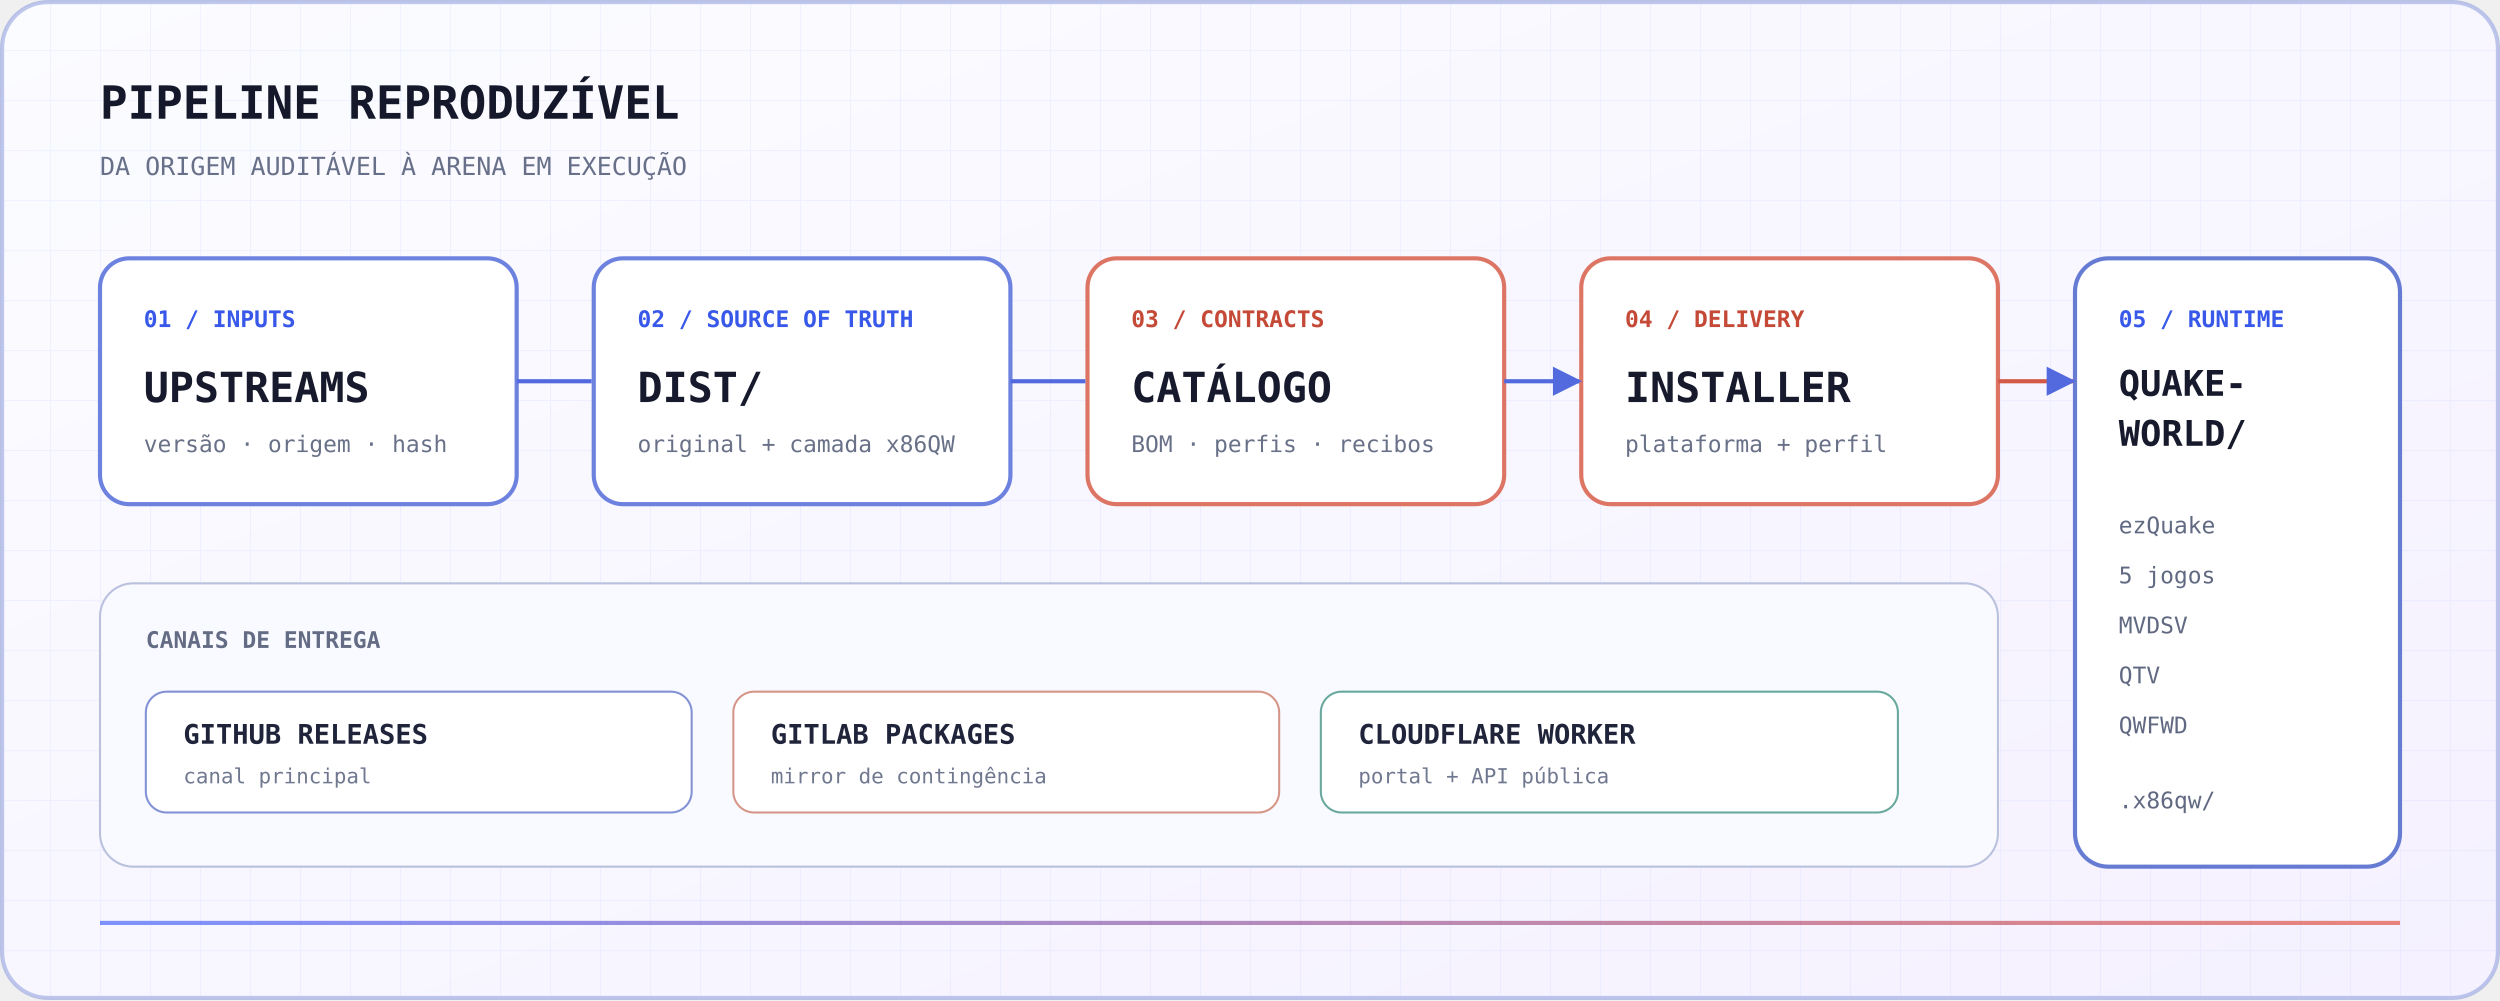
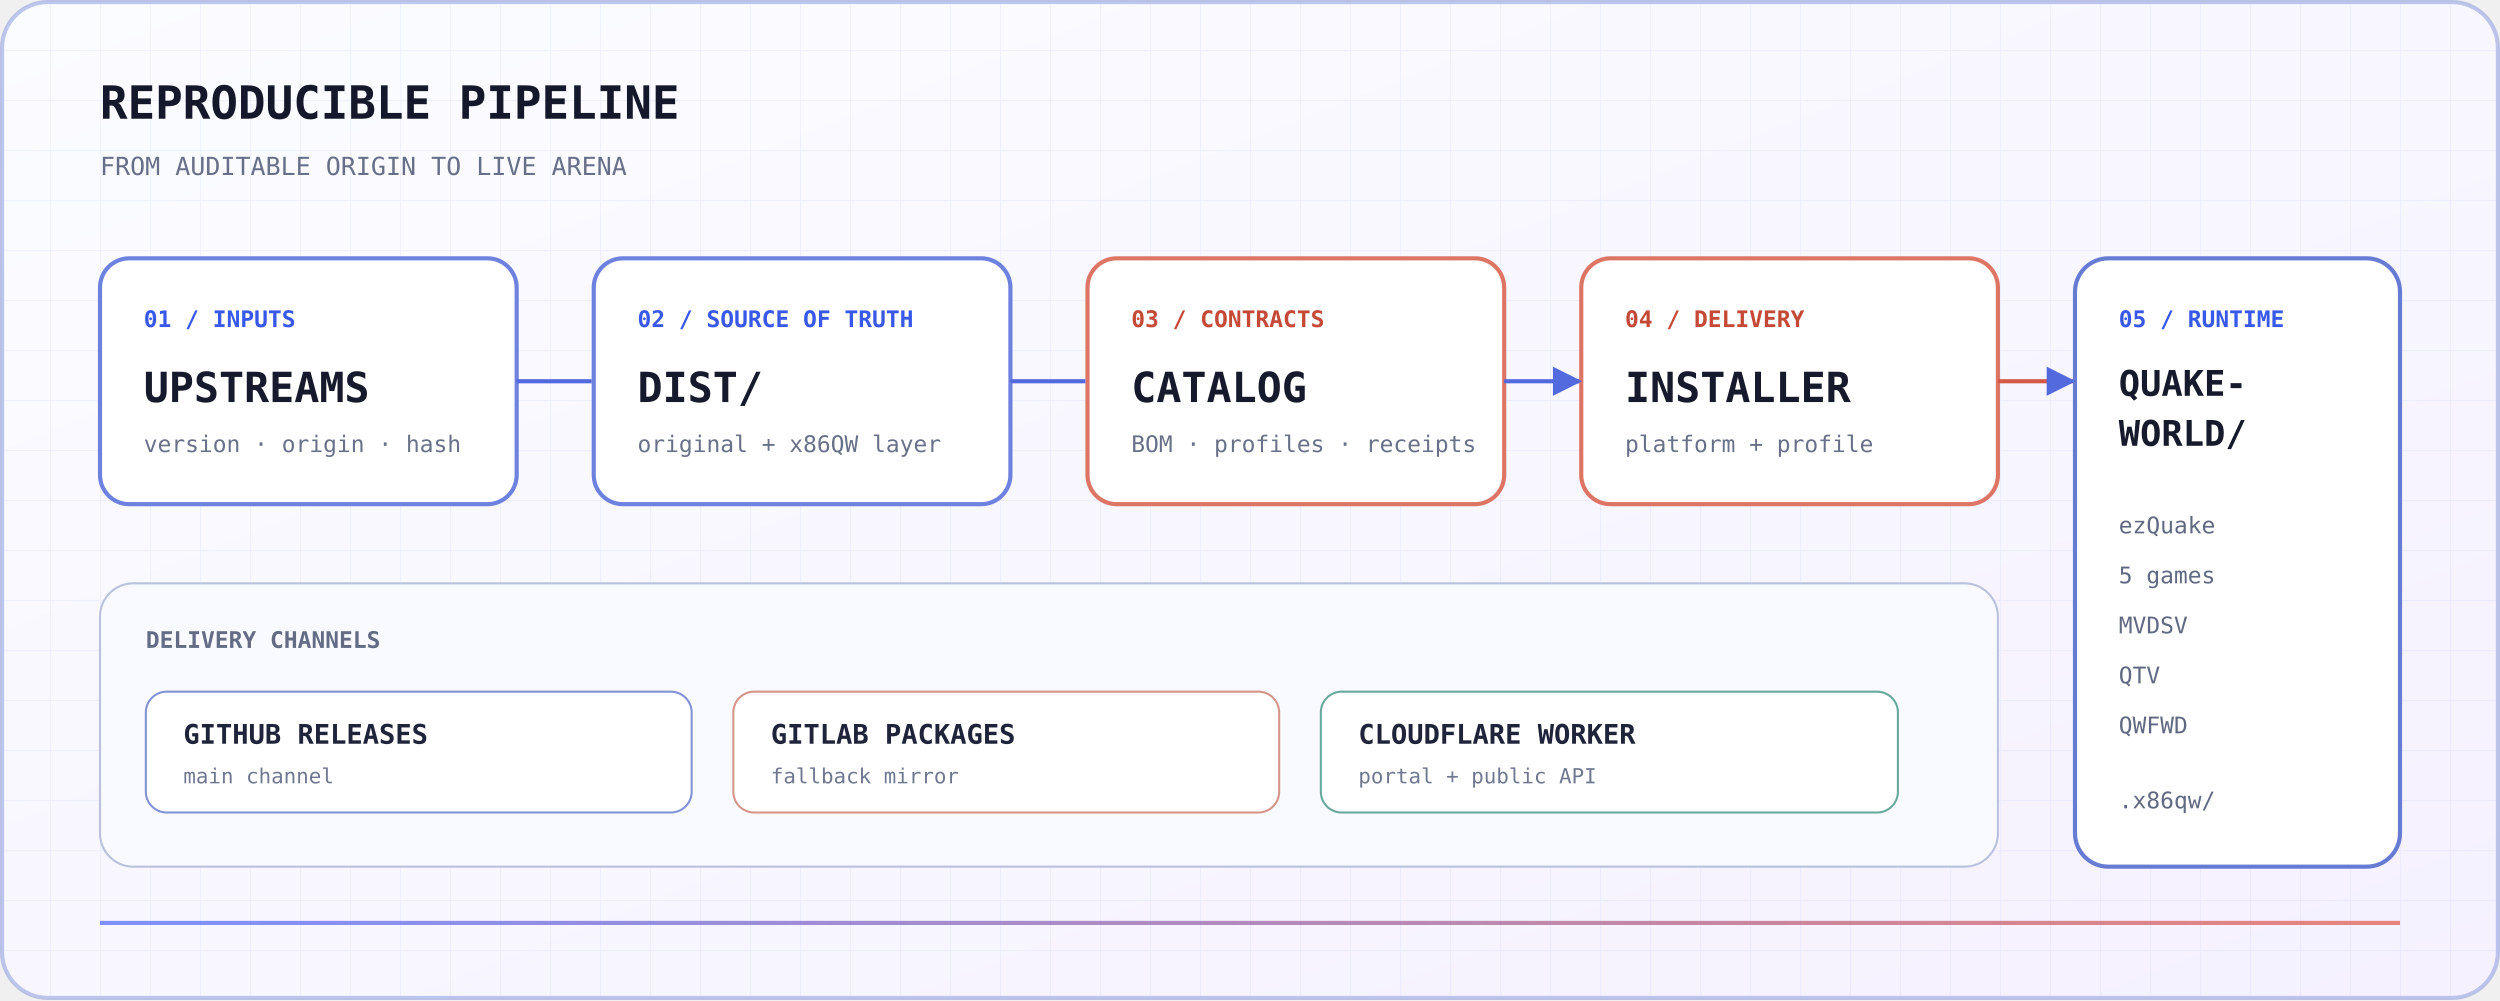
<svg xmlns="http://www.w3.org/2000/svg" width="1200" height="480" viewBox="0 0 1200 480" role="img" aria-labelledby="title desc">
  <defs>
    <linearGradient id="bg" x1="0" y1="0" x2="1" y2="1">
      <stop stop-color="#fbfcff" />
      <stop offset="1" stop-color="#f5f1ff" />
    </linearGradient>
    <linearGradient id="line" x1="0" x2="1">
      <stop stop-color="#4767ff" />
      <stop offset="1" stop-color="#e45442" />
    </linearGradient>
    <pattern id="grid" width="24" height="24" patternUnits="userSpaceOnUse">
      <path d="M24 0H0V24" fill="none" stroke="#4767ff" stroke-opacity=".06" />
    </pattern>
    <marker id="arrow" viewBox="0 0 10 10" refX="9" refY="5" markerWidth="7" markerHeight="7" orient="auto">
      <path d="M0 0l10 5-10 5z" fill="#526ade" />
    </marker>
  </defs>
  <rect x="1" y="1" width="1198" height="478" rx="22" fill="url(#bg)" stroke="#8394dc" stroke-opacity=".5" stroke-width="2" />
  <rect x="2" y="2" width="1196" height="476" rx="21" fill="url(#grid)" />
  <g font-family="ui-monospace, SFMono-Regular, Menlo, Consolas, monospace">
-     <text x="48" y="57" fill="#15182a" font-size="22" font-weight="800">PIPELINE REPRODUZÍVEL</text>
-     <text x="48" y="84" fill="#687089" font-size="12">DA ORIGEM AUDITÁVEL À ARENA EM EXECUÇÃO</text>
+     <text x="48" y="57" fill="#15182a" font-size="22" font-weight="800">REPRODUCIBLE PIPELINE</text>
+     <text x="48" y="84" fill="#687089" font-size="12">FROM AUDITABLE ORIGIN TO LIVE ARENA</text>
    <g>
      <rect x="48" y="124" width="200" height="118" rx="14" fill="#fff" stroke="#6d82de" stroke-width="2" />
      <text x="69" y="157" fill="#3858ea" font-size="11" font-weight="700">01 / INPUTS</text>
      <text x="69" y="193" fill="#171a2c" font-size="20" font-weight="800">UPSTREAMS</text>
-       <text x="69" y="217" fill="#697188" font-size="11">versão · origem · hash</text>
+       <text x="69" y="217" fill="#697188" font-size="11">version · origin · hash</text>
      <rect x="285" y="124" width="200" height="118" rx="14" fill="#fff" stroke="#6d82de" stroke-width="2" />
      <text x="306" y="157" fill="#3858ea" font-size="11" font-weight="700">02 / SOURCE OF TRUTH</text>
      <text x="306" y="193" fill="#171a2c" font-size="20" font-weight="800">DIST/</text>
-       <text x="306" y="217" fill="#697188" font-size="11">original + camada x86QW</text>
+       <text x="306" y="217" fill="#697188" font-size="11">original + x86QW layer</text>
      <rect x="522" y="124" width="200" height="118" rx="14" fill="#fff" stroke="#dd7565" stroke-width="2" />
      <text x="543" y="157" fill="#c44937" font-size="11" font-weight="700">03 / CONTRACTS</text>
-       <text x="543" y="193" fill="#171a2c" font-size="20" font-weight="800">CATÁLOGO</text>
-       <text x="543" y="217" fill="#697188" font-size="11">BOM · perfis · recibos</text>
+       <text x="543" y="193" fill="#171a2c" font-size="20" font-weight="800">CATALOG</text>
+       <text x="543" y="217" fill="#697188" font-size="11">BOM · profiles · receipts</text>
      <rect x="759" y="124" width="200" height="118" rx="14" fill="#fff" stroke="#dd7565" stroke-width="2" />
      <text x="780" y="157" fill="#c44937" font-size="11" font-weight="700">04 / DELIVERY</text>
      <text x="780" y="193" fill="#171a2c" font-size="20" font-weight="800">INSTALLER</text>
-       <text x="780" y="217" fill="#697188" font-size="11">plataforma + perfil</text>
+       <text x="780" y="217" fill="#697188" font-size="11">platform + profile</text>
      <path d="M248 183h36M485 183h36M722 183h36" fill="none" stroke="#526ade" stroke-width="2" marker-end="url(#arrow)" />
    </g>
    <rect x="996" y="124" width="156" height="292" rx="16" fill="#fff" stroke="#667bd2" stroke-width="2" />
    <text x="1017" y="157" fill="#3858ea" font-size="11" font-weight="700">05 / RUNTIME</text>
    <text x="1017" y="190" fill="#171a2c" font-size="17" font-weight="800">QUAKE-</text>
    <text x="1017" y="214" fill="#171a2c" font-size="17" font-weight="800">WORLD/</text>
    <g fill="#606981" font-size="11">
      <text x="1017" y="256">ezQuake</text>
-       <text x="1017" y="280">5 jogos</text>
+       <text x="1017" y="280">5 games</text>
      <text x="1017" y="304">MVDSV</text>
      <text x="1017" y="328">QTV</text>
      <text x="1017" y="352">QWFWD</text>
      <text x="1017" y="388">.x86qw/</text>
    </g>
    <path d="M959 183h36" fill="none" stroke="#d35a47" stroke-width="2" marker-end="url(#arrow)" />
    <rect x="48" y="280" width="911" height="136" rx="16" fill="#f9faff" stroke="#b9c1dd" />
-     <text x="70" y="311" fill="#646c85" font-size="11" font-weight="700">CANAIS DE ENTREGA</text>
+     <text x="70" y="311" fill="#646c85" font-size="11" font-weight="700">DELIVERY CHANNELS</text>
    <g transform="translate(70 332)">
      <rect width="262" height="58" rx="10" fill="#fff" stroke="#8292d5" />
      <text x="18" y="25" fill="#20243a" font-size="13" font-weight="700">GITHUB RELEASES</text>
-       <text x="18" y="44" fill="#707890" font-size="10">canal principal</text>
+       <text x="18" y="44" fill="#707890" font-size="10">main channel</text>
      <rect x="282" width="262" height="58" rx="10" fill="#fff" stroke="#d59589" />
      <text x="300" y="25" fill="#20243a" font-size="13" font-weight="700">GITLAB PACKAGES</text>
-       <text x="300" y="44" fill="#707890" font-size="10">mirror de contingência</text>
+       <text x="300" y="44" fill="#707890" font-size="10">fallback mirror</text>
      <rect x="564" width="277" height="58" rx="10" fill="#fff" stroke="#69a99d" />
      <text x="582" y="25" fill="#20243a" font-size="13" font-weight="700">CLOUDFLARE WORKER</text>
-       <text x="582" y="44" fill="#707890" font-size="10">portal + API pública</text>
+       <text x="582" y="44" fill="#707890" font-size="10">portal + public API</text>
    </g>
    <rect x="48" y="442" width="1104" height="2" fill="url(#line)" opacity=".7" />
  </g>
</svg>
